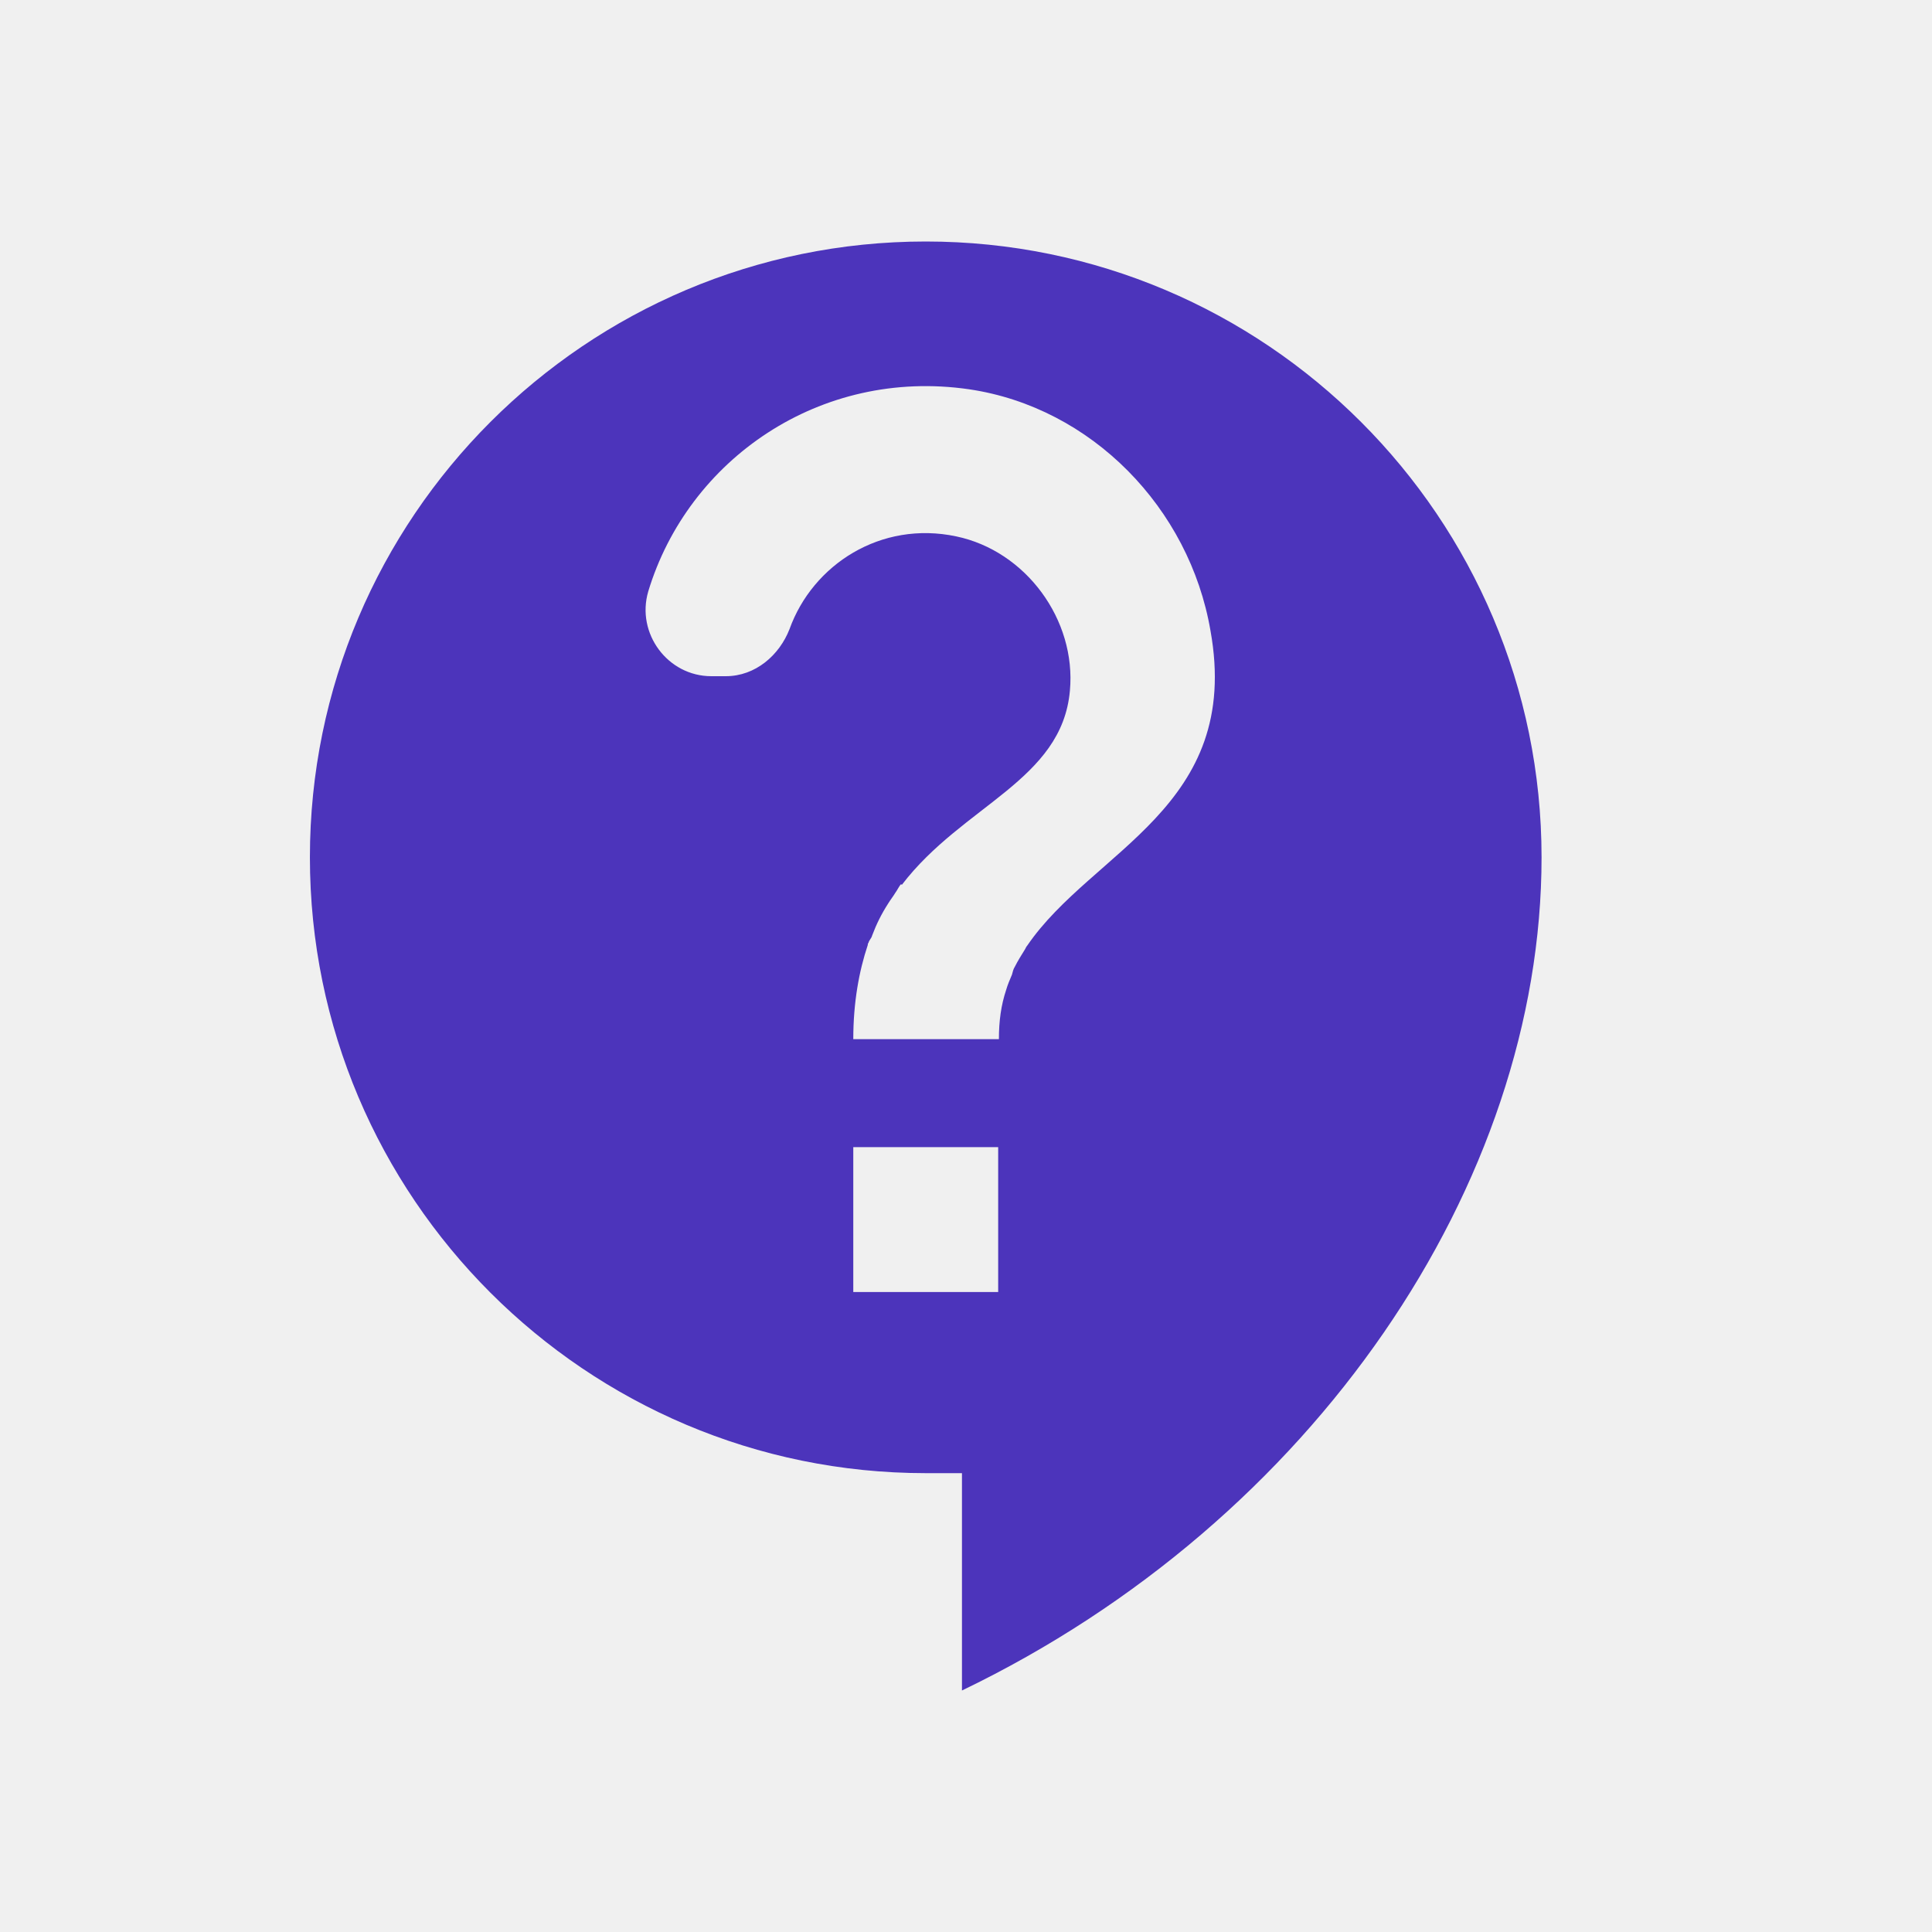
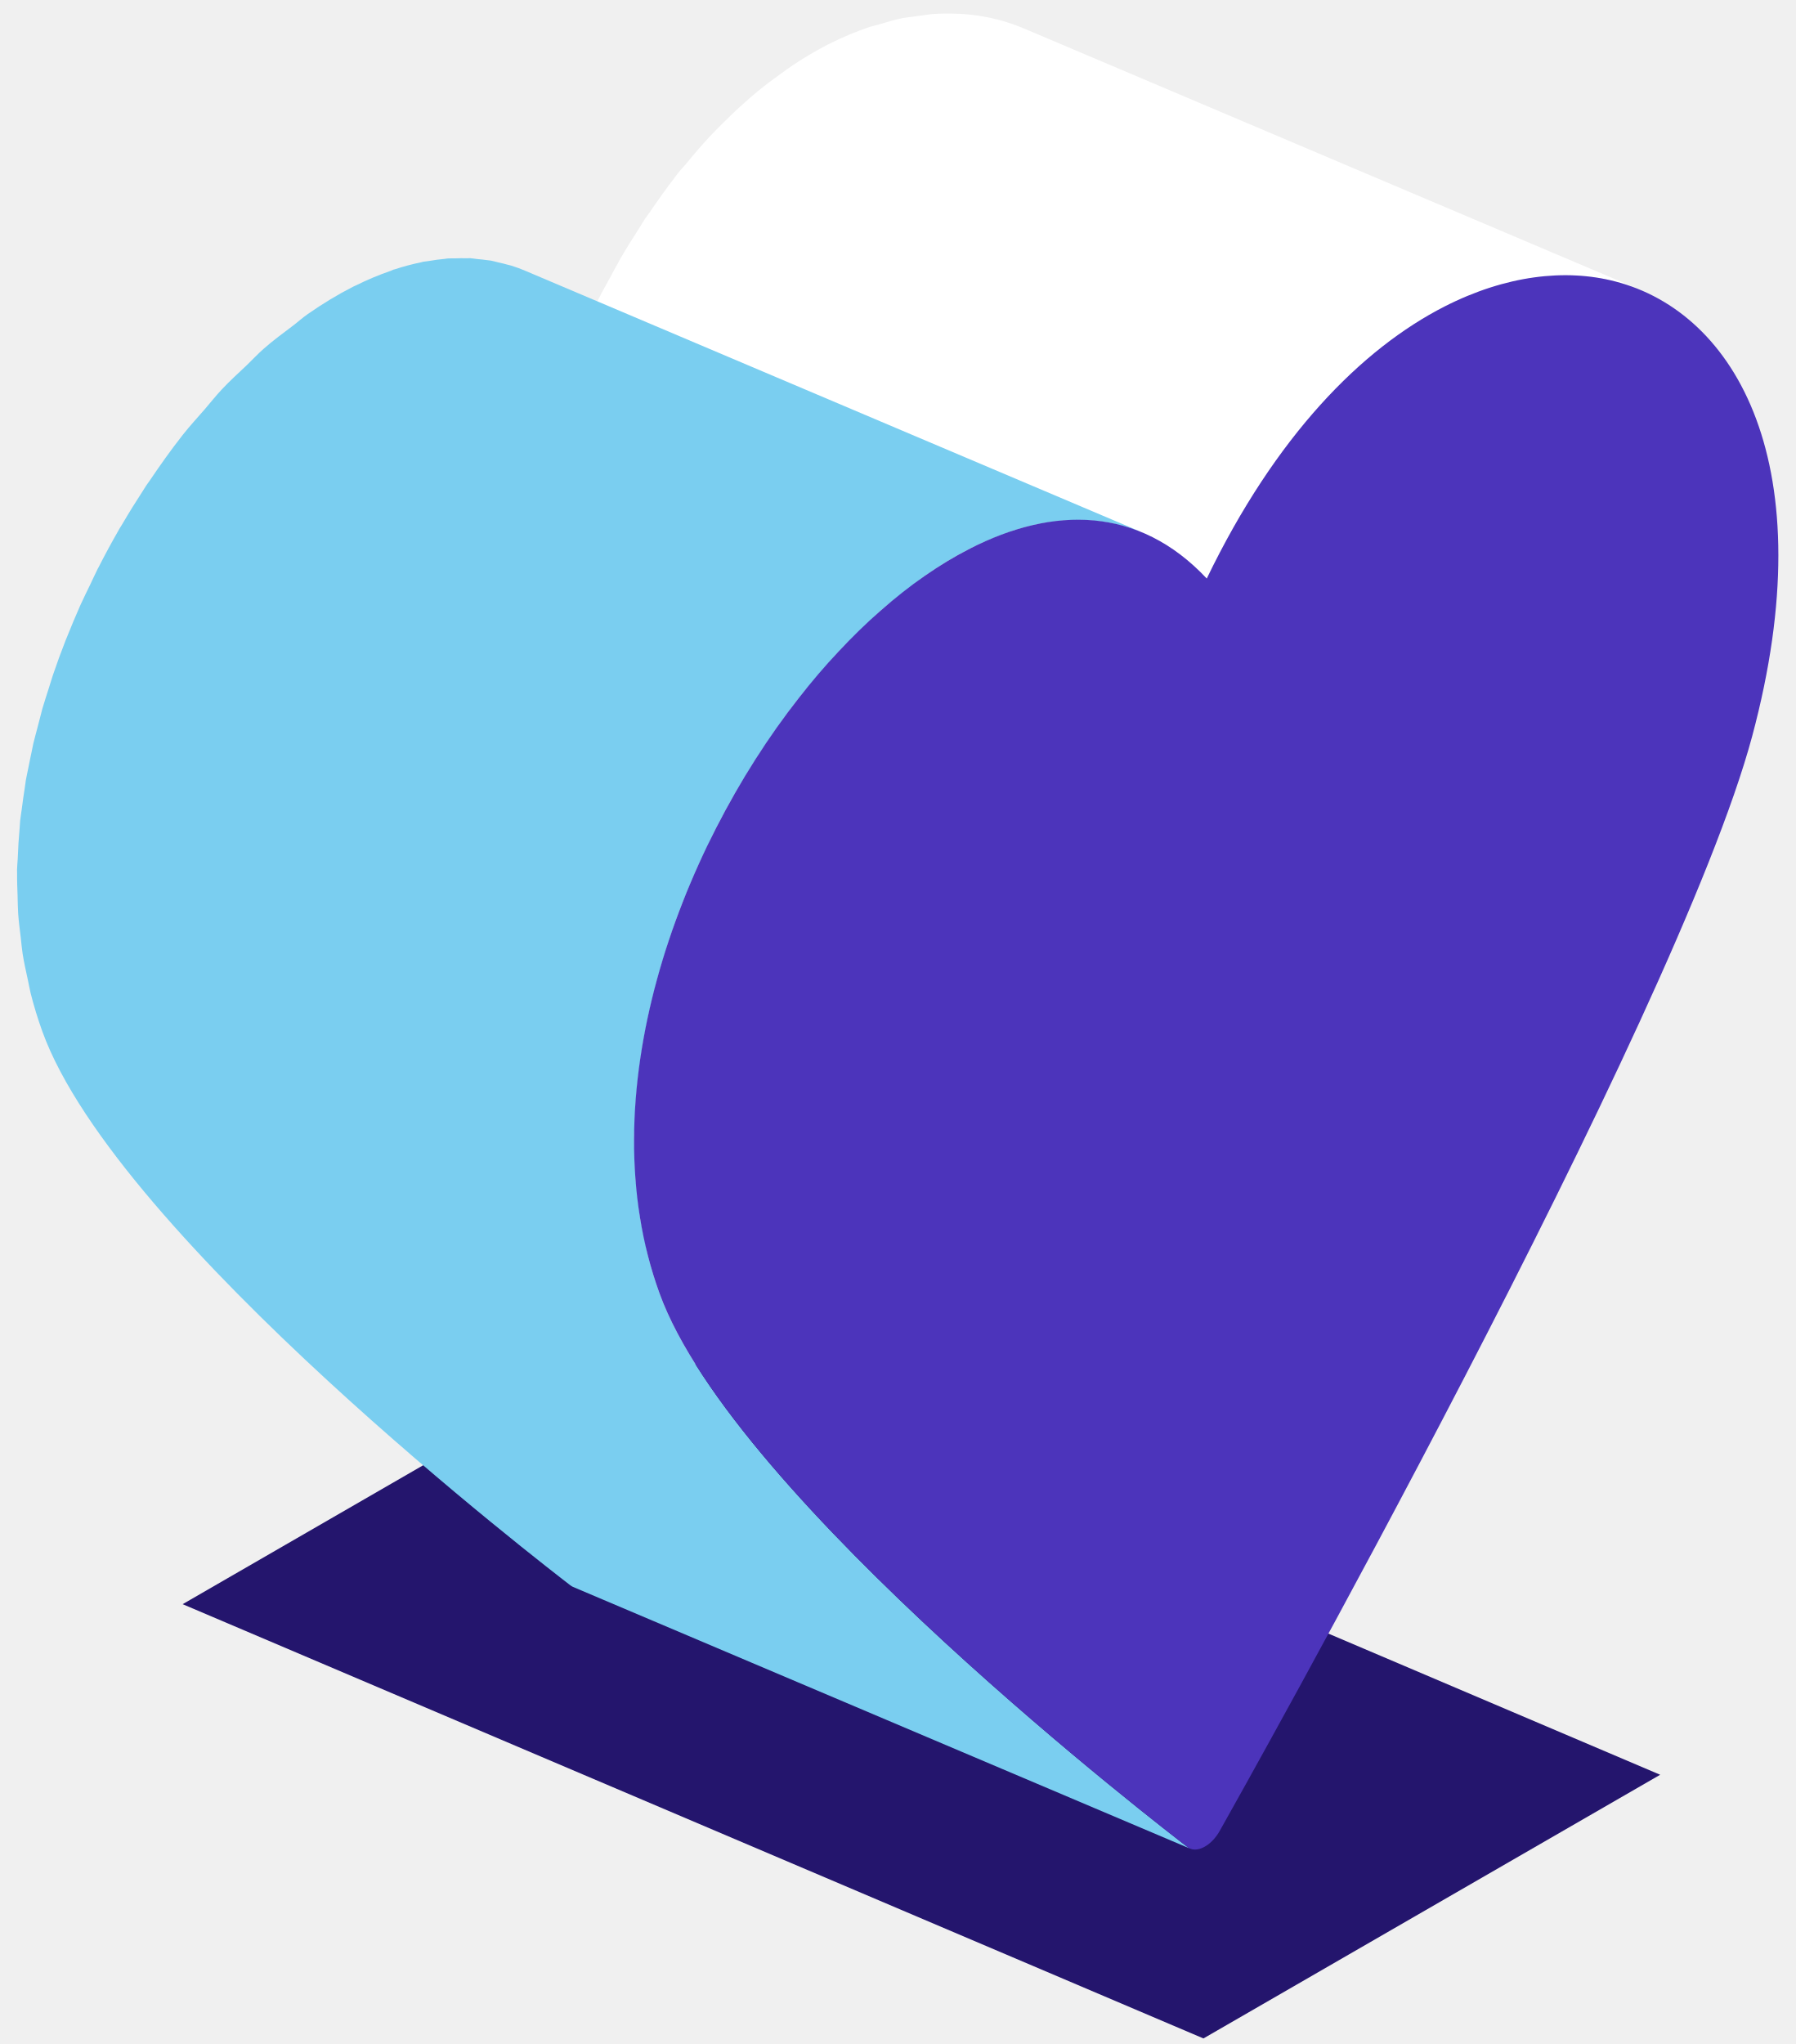
- <svg xmlns="http://www.w3.org/2000/svg" width="32px" height="32px" viewBox="0 0 32 32" version="1.1">
-   <g id="Icons/Support" stroke="none" stroke-width="1" fill="none" fill-rule="evenodd">
-     <path d="M15.333,4 C9.705,4 5.133,8.572 5.133,14.2 C5.133,19.828 9.705,24.4 15.333,24.4 L15.933,24.4 L15.933,28 C21.765,25.192 25.533,19.6 25.533,14.2 C25.533,8.572 20.961,4 15.333,4 Z M16.533,21.4 L14.133,21.4 L14.133,19 L16.533,19 L16.533,21.4 Z M17.013,15.664 C17.001,15.676 16.989,15.7 16.977,15.724 C16.917,15.82 16.857,15.916 16.809,16.012 C16.785,16.048 16.773,16.096 16.761,16.144 C16.725,16.228 16.689,16.312 16.665,16.396 C16.581,16.648 16.545,16.912 16.545,17.212 L14.133,17.212 C14.133,16.6 14.229,16.084 14.373,15.652 C14.373,15.64 14.373,15.628 14.385,15.616 C14.397,15.568 14.433,15.544 14.445,15.496 C14.517,15.304 14.601,15.136 14.709,14.968 C14.745,14.908 14.793,14.848 14.829,14.788 C14.865,14.74 14.889,14.68 14.925,14.644 L14.937,14.656 C15.945,13.336 17.589,12.928 17.721,11.44 C17.829,10.264 16.989,9.124 15.837,8.884 C14.589,8.62 13.461,9.352 13.077,10.42 C12.909,10.852 12.513,11.2 12.021,11.2 L11.781,11.2 C11.061,11.2 10.533,10.492 10.737,9.796 C11.397,7.612 13.581,6.088 16.053,6.448 C18.081,6.748 19.701,8.416 20.049,10.444 C20.577,13.372 18.093,14.08 17.013,15.664 L17.013,15.664 Z" id="Shape" fill="#4C34BB" />
+ <svg xmlns="http://www.w3.org/2000/svg" width="94px" height="107px" viewBox="0 0 94 107" version="1.1">
+   <g id="-Icons-System---Brand-Iconset" stroke="none" stroke-width="1" fill="none" fill-rule="evenodd">
+     <g id="Tasawk-Icon-Set" transform="translate(-113, -948)">
+       <g id="Group" transform="translate(80, 916)">
+         <rect id="background" fill-opacity="0" fill="#FFFFFF" fill-rule="nonzero" x="0" y="0" width="160" height="160" />
+         <g id="icon" transform="translate(33.89207, 32.70871)">
+           <polygon id="Fill-1" fill="#24156D" points="32.581 69.46 8.67 83.267 62.115 106 86.028 92.197" />
+           <path d="M79.178,13.871 C79.353,13.842 79.523,13.823 79.695,13.801 C80.339,13.727 80.974,13.685 81.586,13.716 C81.599,13.716 81.616,13.714 81.634,13.714 C82.339,13.751 83.024,13.855 83.677,14.026 C84.135,14.143 84.589,14.296 85.032,14.484 L52.722,0.783 C52.444,0.665 52.161,0.561 51.877,0.471 C51.707,0.417 51.536,0.368 51.366,0.323 C51.126,0.262 50.884,0.209 50.637,0.163 C50.214,0.087 49.779,0.037 49.336,0.013 C49.332,0.013 49.327,0.013 49.323,0.013 C49.306,0.013 49.29,0.015 49.275,0.013 C48.836,-0.007 48.391,-0.005 47.935,0.026 C47.756,0.039 47.57,0.08 47.389,0.1 C47.215,0.12 47.042,0.141 46.868,0.17 C46.71,0.194 46.558,0.203 46.398,0.233 C45.964,0.318 45.521,0.451 45.078,0.585 C44.966,0.617 44.857,0.637 44.748,0.672 C44.718,0.683 44.689,0.685 44.663,0.694 C43.951,0.932 43.233,1.231 42.511,1.593 C42.485,1.608 42.458,1.621 42.432,1.634 C41.828,1.944 41.217,2.309 40.608,2.711 C40.413,2.837 40.221,2.986 40.029,3.123 C39.608,3.422 39.189,3.734 38.768,4.079 C38.547,4.262 38.327,4.457 38.106,4.651 C37.709,5.002 37.314,5.376 36.923,5.768 C36.705,5.987 36.487,6.203 36.273,6.434 C35.847,6.888 35.428,7.377 35.013,7.886 C34.878,8.049 34.738,8.185 34.605,8.355 C34.568,8.403 34.533,8.46 34.494,8.506 C34.04,9.091 33.595,9.715 33.154,10.363 C33.066,10.492 32.972,10.603 32.885,10.734 C32.876,10.749 32.868,10.765 32.857,10.778 C32.763,10.922 32.671,11.083 32.577,11.232 C32.235,11.767 31.894,12.301 31.562,12.878 C31.525,12.939 31.493,13.006 31.46,13.067 C31.335,13.284 31.215,13.517 31.095,13.74 C30.866,14.157 30.635,14.563 30.412,15.003 C30.268,15.289 30.122,15.58 29.98,15.877 L62.29,29.577 C62.651,28.831 63.028,28.132 63.404,27.443 C63.526,27.22 63.646,26.986 63.766,26.77 C64.133,26.129 64.508,25.526 64.886,24.937 C64.982,24.789 65.071,24.625 65.167,24.479 C65.265,24.332 65.368,24.206 65.466,24.062 C65.905,23.416 66.35,22.791 66.802,22.211 C66.975,21.988 67.151,21.792 67.326,21.58 C67.743,21.076 68.158,20.587 68.583,20.135 C68.797,19.904 69.013,19.688 69.229,19.469 C69.624,19.076 70.019,18.703 70.414,18.352 C70.637,18.155 70.858,17.963 71.08,17.78 C71.497,17.437 71.918,17.123 72.34,16.824 C72.532,16.689 72.724,16.54 72.918,16.413 C73.527,16.01 74.136,15.643 74.743,15.335 C75.52,14.938 76.295,14.624 77.056,14.373 C77.168,14.336 77.277,14.32 77.386,14.285 C77.991,14.102 78.589,13.965 79.178,13.871" id="Fill-1" fill="#FFFFFF" />
+           <path d="M61.273,95.975 C60.313,95.233 37.541,77.787 33.636,66.989 C33.398,66.328 33.193,65.658 33.022,64.979 C32.961,64.75 32.929,64.514 32.876,64.283 C32.776,63.831 32.673,63.379 32.601,62.918 C32.56,62.643 32.538,62.36 32.503,62.08 C32.455,61.661 32.398,61.244 32.37,60.823 C32.348,60.522 32.348,60.218 32.339,59.915 C32.324,59.509 32.307,59.107 32.311,58.702 C32.315,58.466 32.333,58.23 32.341,57.994 C32.363,57.429 32.398,56.864 32.451,56.296 C32.483,55.975 32.518,55.652 32.56,55.329 C32.606,54.973 32.654,54.615 32.71,54.26 C32.769,53.889 32.839,53.52 32.909,53.151 C32.966,52.867 33.022,52.581 33.084,52.295 C33.173,51.894 33.273,51.492 33.378,51.093 C33.442,50.844 33.5,50.593 33.573,50.346 C33.697,49.894 33.837,49.447 33.981,48.999 C34.04,48.807 34.096,48.613 34.16,48.423 C34.378,47.779 34.605,47.142 34.854,46.513 C34.876,46.457 34.902,46.402 34.926,46.345 C35.155,45.76 35.399,45.182 35.657,44.612 C35.812,44.265 35.98,43.929 36.144,43.589 C36.286,43.292 36.421,42.995 36.569,42.702 C36.908,42.037 37.263,41.384 37.63,40.744 C37.691,40.638 37.759,40.537 37.82,40.432 C38.169,39.834 38.529,39.251 38.9,38.684 C39.018,38.503 39.138,38.328 39.258,38.149 C39.804,37.342 40.363,36.551 40.941,35.816 C41.332,35.316 41.758,34.856 42.168,34.382 C42.456,34.05 42.729,33.699 43.026,33.384 C43.462,32.919 43.918,32.505 44.37,32.077 C44.658,31.804 44.933,31.505 45.224,31.248 C45.732,30.802 46.258,30.416 46.78,30.023 C47.033,29.833 47.275,29.613 47.529,29.436 C48.31,28.892 49.102,28.41 49.899,28.004 C49.951,27.98 50.002,27.958 50.05,27.934 C50.656,27.633 51.263,27.382 51.87,27.17 C51.946,27.144 52.021,27.111 52.095,27.087 C52.555,26.937 53.016,26.814 53.474,26.721 C53.612,26.692 53.752,26.675 53.889,26.653 C54.158,26.607 54.428,26.568 54.697,26.544 C54.873,26.529 55.05,26.524 55.225,26.518 C55.432,26.511 55.637,26.505 55.843,26.511 C56.03,26.518 56.218,26.535 56.404,26.553 C56.585,26.57 56.766,26.585 56.945,26.616 C57.135,26.644 57.322,26.688 57.512,26.729 C57.683,26.769 57.855,26.808 58.023,26.856 C58.331,26.948 58.639,27.048 58.942,27.175 L26.632,13.476 C26.385,13.369 26.136,13.277 25.885,13.199 C25.828,13.179 25.769,13.173 25.713,13.155 C25.545,13.105 25.372,13.068 25.202,13.029 C25.075,13 24.951,12.959 24.826,12.937 C24.763,12.924 24.698,12.924 24.637,12.913 C24.455,12.887 24.274,12.867 24.093,12.852 C23.969,12.839 23.849,12.815 23.729,12.808 C23.663,12.806 23.595,12.812 23.532,12.81 C23.327,12.804 23.122,12.81 22.914,12.817 C22.792,12.821 22.672,12.81 22.554,12.821 C22.498,12.823 22.443,12.839 22.391,12.843 C22.12,12.865 21.847,12.906 21.574,12.952 C21.465,12.972 21.356,12.976 21.247,12.996 C21.218,13.002 21.192,13.013 21.164,13.02 C20.706,13.114 20.245,13.236 19.784,13.387 C19.758,13.395 19.734,13.397 19.708,13.406 C19.66,13.424 19.612,13.452 19.564,13.469 C18.953,13.679 18.346,13.932 17.741,14.233 C17.715,14.247 17.689,14.253 17.665,14.266 C17.639,14.277 17.613,14.29 17.589,14.303 C16.792,14.709 16,15.189 15.218,15.735 C14.956,15.916 14.707,16.143 14.45,16.338 C13.935,16.728 13.415,17.106 12.915,17.547 C12.61,17.813 12.324,18.125 12.027,18.409 C11.586,18.828 11.139,19.23 10.717,19.681 C10.405,20.013 10.119,20.378 9.82,20.725 C9.443,21.161 9.052,21.58 8.692,22.037 C8.67,22.063 8.653,22.089 8.631,22.115 C8.052,22.853 7.494,23.641 6.946,24.451 C6.882,24.547 6.813,24.63 6.752,24.726 C6.695,24.809 6.647,24.898 6.592,24.981 C6.221,25.549 5.859,26.131 5.51,26.729 C5.459,26.817 5.4,26.9 5.35,26.987 C5.339,27.004 5.331,27.026 5.32,27.044 C4.953,27.683 4.599,28.336 4.261,29.002 C4.25,29.019 4.239,29.036 4.231,29.054 C4.093,29.329 3.964,29.615 3.831,29.894 C3.667,30.233 3.499,30.567 3.344,30.911 C3.336,30.933 3.325,30.953 3.314,30.975 C3.069,31.525 2.838,32.084 2.613,32.644 C2.591,32.701 2.567,32.756 2.543,32.813 C2.543,32.815 2.541,32.817 2.541,32.819 C2.308,33.411 2.089,34.011 1.884,34.615 C1.871,34.65 1.862,34.687 1.849,34.722 C1.786,34.912 1.734,35.104 1.67,35.294 C1.555,35.663 1.43,36.03 1.323,36.401 C1.299,36.484 1.284,36.565 1.26,36.648 C1.192,36.894 1.131,37.139 1.068,37.387 C0.998,37.665 0.917,37.94 0.852,38.217 C0.823,38.343 0.804,38.47 0.775,38.595 C0.712,38.88 0.657,39.166 0.599,39.452 C0.557,39.675 0.502,39.898 0.463,40.12 C0.439,40.264 0.426,40.408 0.402,40.555 C0.343,40.915 0.295,41.273 0.249,41.635 C0.223,41.836 0.186,42.039 0.164,42.242 C0.151,42.36 0.151,42.478 0.14,42.595 C0.088,43.161 0.053,43.724 0.033,44.287 C0.024,44.466 0.003,44.643 -3.07622978e-15,44.822 C-0.002,44.881 0.005,44.942 0.003,45.001 C-0.002,45.407 0.016,45.808 0.029,46.21 C0.038,46.513 0.038,46.819 0.059,47.122 C0.09,47.544 0.145,47.96 0.195,48.377 C0.227,48.659 0.249,48.94 0.293,49.22 C0.365,49.683 0.47,50.139 0.568,50.595 C0.62,50.822 0.655,51.051 0.71,51.276 C0.882,51.957 1.087,52.627 1.325,53.286 C5.23,64.084 28.002,81.53 28.963,82.275 C29.008,82.312 29.057,82.34 29.109,82.364 L61.417,96.065 C61.367,96.043 61.319,96.013 61.273,95.975" id="Fill-4" fill="#7ACEF0" />
+           <path d="M74.742,15.335 C77.94,13.707 81.057,13.342 83.676,14.025 C89.991,15.654 94.642,23.658 90.848,37.821 C86.882,52.629 63.958,93.375 62.988,95.1 C62.751,95.536 62.434,95.835 62.131,95.99 C61.825,96.145 61.511,96.169 61.273,95.975 C60.313,95.233 37.543,77.786 33.636,66.989 C29.888,56.669 34.6,43.893 40.941,35.815 C43.576,32.456 46.699,29.634 49.899,28.006 C54.24,25.792 58.721,25.773 62.29,29.577 C65.889,22.114 70.392,17.553 74.742,15.335" id="Fill-6" fill="#4C34BB" />
+         </g>
+       </g>
+     </g>
  </g>
</svg>
